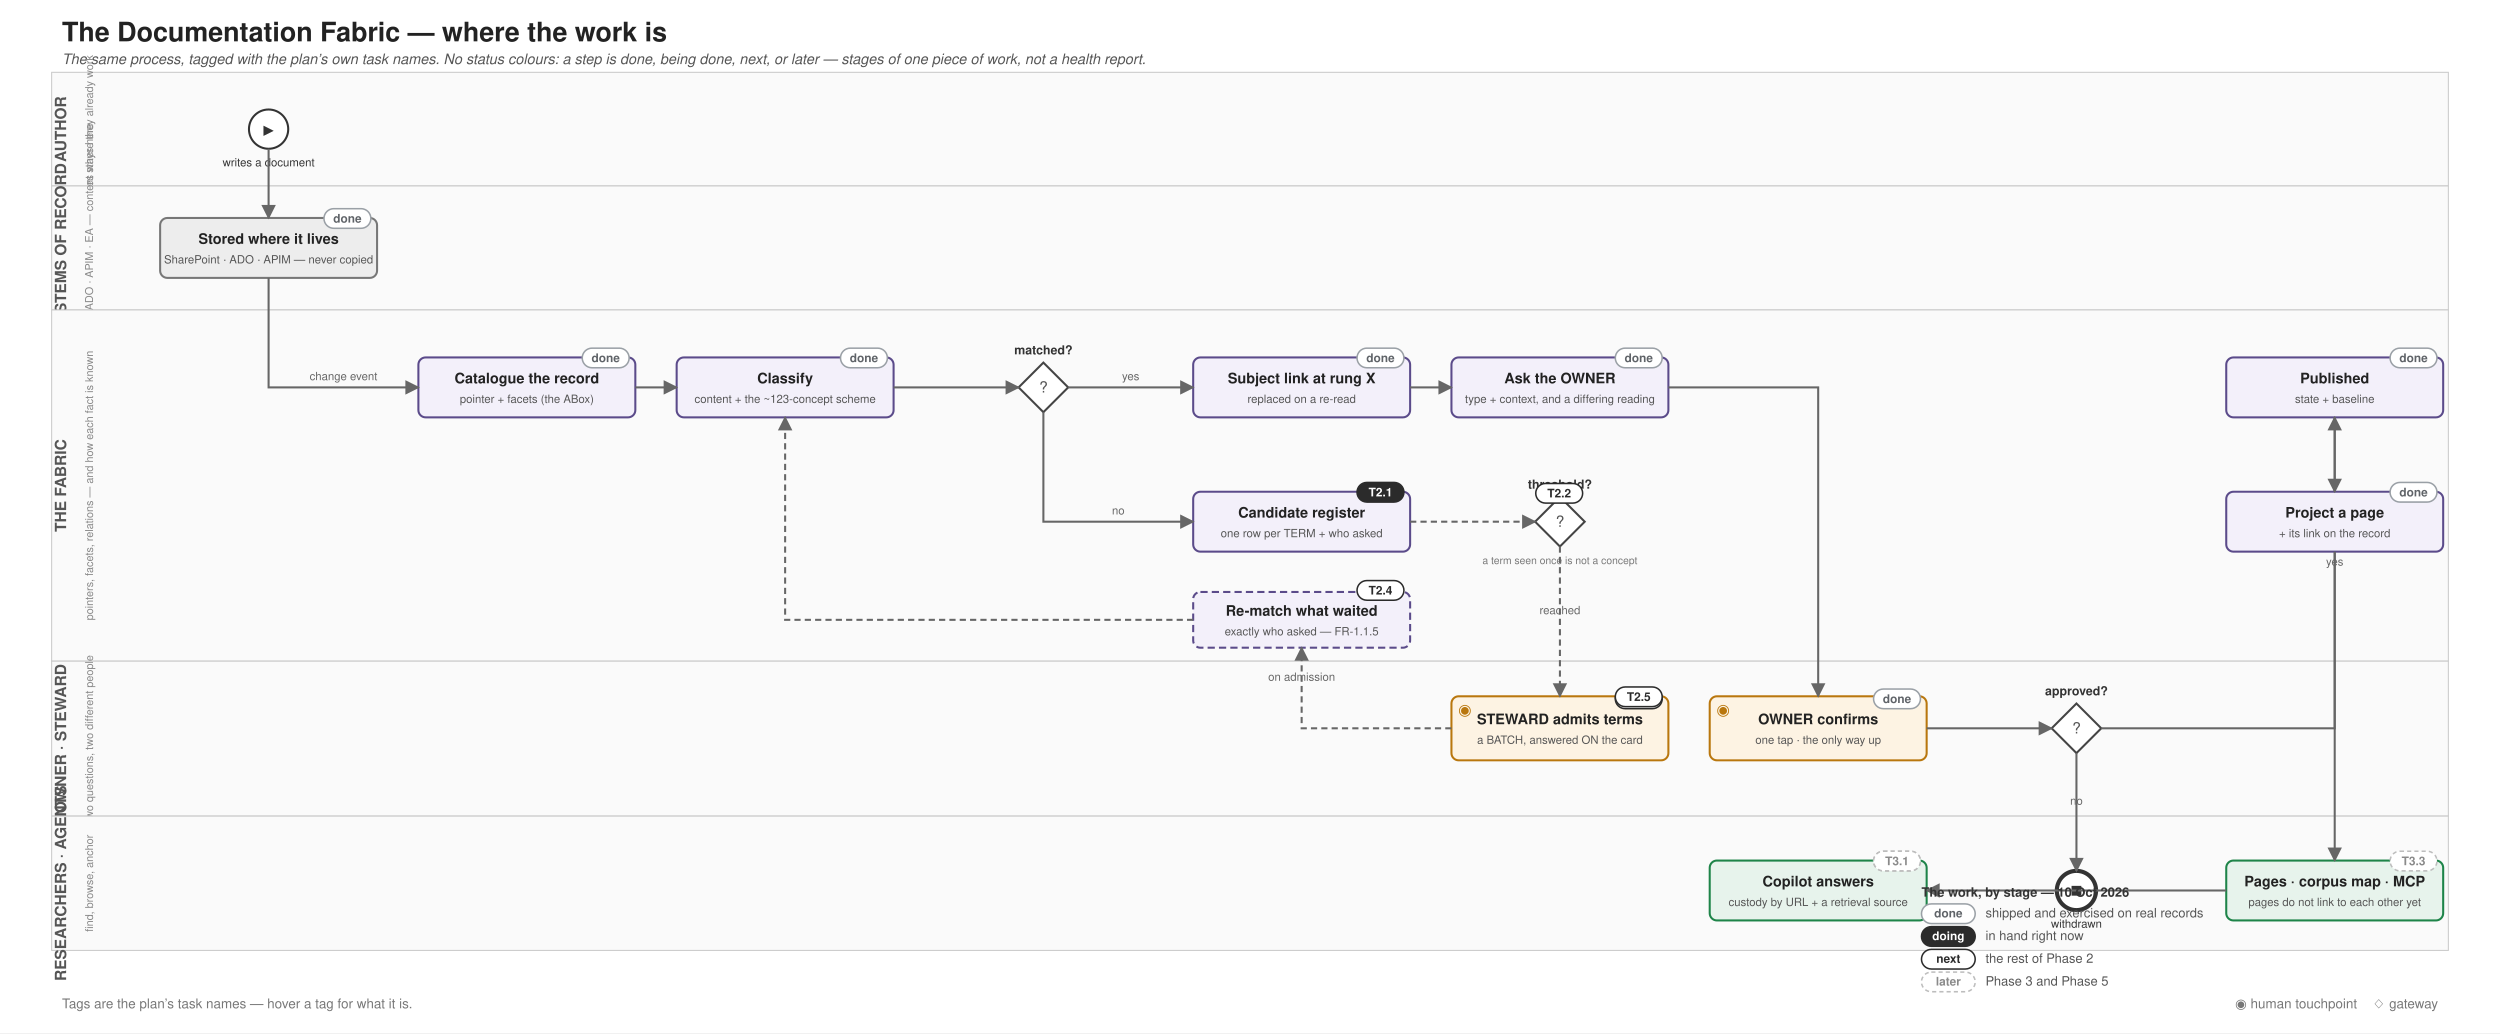
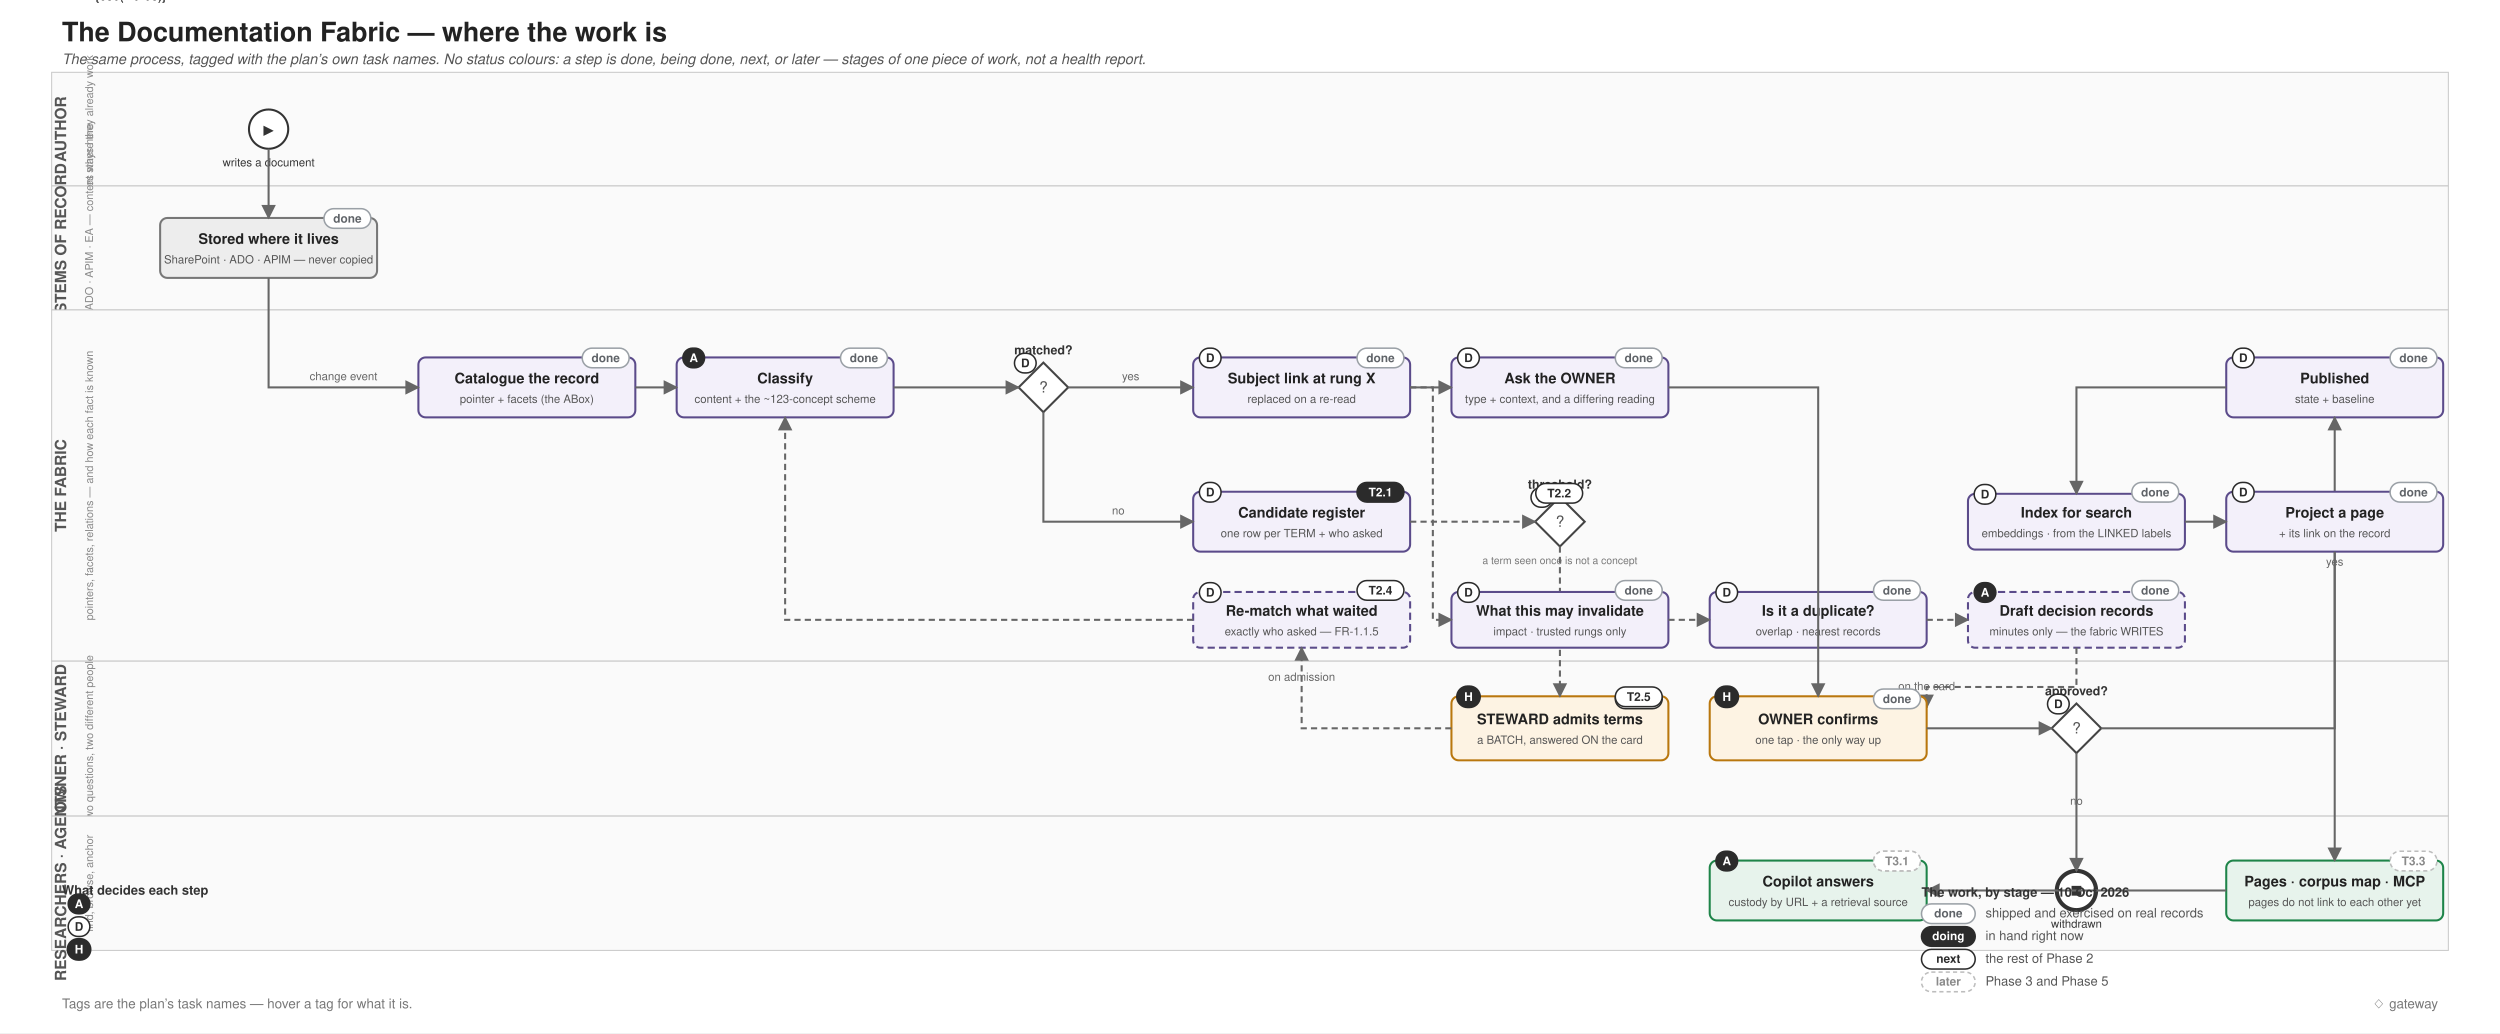
<svg xmlns="http://www.w3.org/2000/svg" viewBox="0 0 2420 1000" width="2420" height="1000" font-family="Segoe UI,Helvetica,Arial,sans-serif">
  <defs>
    <marker id="a" viewBox="0 0 10 10" refX="9" refY="5" markerWidth="7" markerHeight="7" orient="auto-start-reverse">
      <path d="M0,0 L10,5 L0,10 z" fill="#666" />
    </marker>
  </defs>
  <rect width="2420" height="1000" fill="#fff" />
  <text x="60" y="40" font-size="26" font-weight="700" fill="#222">The Documentation Fabric — where the work is</text>
  <text x="60" y="62" font-size="14" font-style="italic" fill="#555">The same process, tagged with the plan’s own task names. No status colours: a step is done, being done, next, or later — stages of one piece of work, not a health report.</text>
  <rect x="50" y="70" width="2320" height="110" fill="#fafafa" stroke="#c9c9c9" />
  <text x="70" y="119.0" transform="rotate(-90 70 125.0)" text-anchor="middle" font-size="15" font-weight="700" fill="#555">AUTHOR</text>
  <text x="86" y="129.0" transform="rotate(-90 86 125.0)" text-anchor="middle" font-size="10.5" fill="#888">writes where they already work</text>
  <rect x="50" y="180" width="2320" height="120" fill="#fafafa" stroke="#c9c9c9" />
  <text x="70" y="234.0" transform="rotate(-90 70 240.0)" text-anchor="middle" font-size="15" font-weight="700" fill="#555">SYSTEMS OF RECORD</text>
  <text x="86" y="244.0" transform="rotate(-90 86 240.0)" text-anchor="middle" font-size="10.5" fill="#888">SharePoint · ADO · APIM · EA — content stays here</text>
  <rect x="50" y="300" width="2320" height="340" fill="#fafafa" stroke="#c9c9c9" />
  <text x="70" y="464.0" transform="rotate(-90 70 470.0)" text-anchor="middle" font-size="15" font-weight="700" fill="#555">THE FABRIC</text>
  <text x="86" y="474.0" transform="rotate(-90 86 470.0)" text-anchor="middle" font-size="10.5" fill="#888">pointers, facets, relations — and how each fact is known</text>
  <rect x="50" y="640" width="2320" height="150" fill="#fafafa" stroke="#c9c9c9" />
  <text x="70" y="709.0" transform="rotate(-90 70 715.0)" text-anchor="middle" font-size="15" font-weight="700" fill="#555">OWNER · STEWARD</text>
  <text x="86" y="719.0" transform="rotate(-90 86 715.0)" text-anchor="middle" font-size="10.5" fill="#888">two questions, two different people</text>
  <rect x="50" y="790" width="2320" height="130" fill="#fafafa" stroke="#c9c9c9" />
  <text x="70" y="849.0" transform="rotate(-90 70 855.0)" text-anchor="middle" font-size="15" font-weight="700" fill="#555">RESEARCHERS · AGENTS</text>
  <text x="86" y="859.0" transform="rotate(-90 86 855.0)" text-anchor="middle" font-size="10.5" fill="#888">find, browse, anchor</text>
  <circle cx="260" cy="125" r="19" fill="#fff" stroke="#333" stroke-width="2" />
  <text x="260" y="130" text-anchor="middle" font-size="13" fill="#333">▶</text>
  <text x="260" y="161" text-anchor="middle" font-size="11" fill="#333">writes a document</text>
  <rect x="155.0" y="211.0" width="210" height="58" rx="7" fill="#ededed" stroke="#777777" stroke-width="2" />
  <text x="260" y="236" text-anchor="middle" font-size="14" font-weight="700" fill="#222">Stored where it lives</text>
  <text x="260" y="255" text-anchor="middle" font-size="11" fill="#555">SharePoint · ADO · APIM — never copied</text>
  <rect x="313.6" y="202.0" width="45.4" height="19" rx="9.5" fill="#ffffff" stroke="#9aa0a6" stroke-width="1.5" />
  <text x="336.3" y="215.5" text-anchor="middle" font-size="11.5" font-weight="700" fill="#5f6368">done</text>
  <path d="M260,144 L260,211" fill="none" stroke="#666" stroke-width="2" marker-end="url(#a)" />
  <rect x="405.0" y="346.0" width="210" height="58" rx="7" fill="#f3f0fa" stroke="#5b4b8a" stroke-width="2" />
  <text x="510" y="371" text-anchor="middle" font-size="14" font-weight="700" fill="#222">Catalogue the record</text>
  <text x="510" y="390" text-anchor="middle" font-size="11" fill="#555">pointer + facets  (the ABox)</text>
  <rect x="563.6" y="337.0" width="45.4" height="19" rx="9.5" fill="#ffffff" stroke="#9aa0a6" stroke-width="1.5" />
  <text x="586.3" y="350.5" text-anchor="middle" font-size="11.5" font-weight="700" fill="#5f6368">done</text>
  <path d="M260,269 L260,375 L405,375" fill="none" stroke="#666" stroke-width="2" marker-end="url(#a)" />
  <text x="332.5" y="368.0" text-anchor="middle" font-size="11" fill="#666">change event</text>
  <rect x="655.0" y="346.0" width="210" height="58" rx="7" fill="#f3f0fa" stroke="#5b4b8a" stroke-width="2" />
  <text x="760" y="371" text-anchor="middle" font-size="14" font-weight="700" fill="#222">Classify</text>
  <text x="760" y="390" text-anchor="middle" font-size="11" fill="#555">content + the ~123-concept scheme</text>
+   <rect x="661.0" y="337.0" width="21" height="19" rx="9.5" fill="#2b2b2b" stroke="#2b2b2b" stroke-width="1.5" />
+   <text x="671.5" y="350.5" text-anchor="middle" font-size="11.5" font-weight="700" fill="#ffffff">A</text>
  <rect x="813.6" y="337.0" width="45.4" height="19" rx="9.5" fill="#ffffff" stroke="#9aa0a6" stroke-width="1.5" />
  <text x="836.3" y="350.5" text-anchor="middle" font-size="11.5" font-weight="700" fill="#5f6368">done</text>
  <path d="M615,375 L655,375" fill="none" stroke="#666" stroke-width="2" marker-end="url(#a)" />
  <polygon points="1010,351 1034,375 1010,399 986,375" fill="#fff" stroke="#444" stroke-width="2" />
  <text x="1010" y="380" text-anchor="middle" font-size="15" fill="#555">?</text>
  <text x="1010" y="343" text-anchor="middle" font-size="12" font-weight="700" fill="#333">matched?</text>
+   <rect x="982.0" y="342.0" width="21" height="19" rx="9.5" fill="#ffffff" stroke="#2b2b2b" stroke-width="1.5" />
+   <text x="992.5" y="355.5" text-anchor="middle" font-size="11.5" font-weight="700" fill="#2b2b2b">D</text>
  <path d="M865,375 L986,375" fill="none" stroke="#666" stroke-width="2" marker-end="url(#a)" />
  <rect x="1155.0" y="346.0" width="210" height="58" rx="7" fill="#f3f0fa" stroke="#5b4b8a" stroke-width="2" />
  <text x="1260" y="371" text-anchor="middle" font-size="14" font-weight="700" fill="#222">Subject link at rung X</text>
  <text x="1260" y="390" text-anchor="middle" font-size="11" fill="#555">replaced on a re-read</text>
+   <rect x="1161.0" y="337.0" width="21" height="19" rx="9.5" fill="#ffffff" stroke="#2b2b2b" stroke-width="1.5" />
+   <text x="1171.5" y="350.5" text-anchor="middle" font-size="11.5" font-weight="700" fill="#2b2b2b">D</text>
  <rect x="1313.6" y="337.0" width="45.4" height="19" rx="9.5" fill="#ffffff" stroke="#9aa0a6" stroke-width="1.5" />
  <text x="1336.3" y="350.5" text-anchor="middle" font-size="11.5" font-weight="700" fill="#5f6368">done</text>
  <path d="M1034,375 L1155,375" fill="none" stroke="#666" stroke-width="2" marker-end="url(#a)" />
  <text x="1094.5" y="368.0" text-anchor="middle" font-size="11" fill="#666">yes</text>
  <rect x="1155.0" y="476.0" width="210" height="58" rx="7" fill="#f3f0fa" stroke="#5b4b8a" stroke-width="2" />
  <text x="1260" y="501" text-anchor="middle" font-size="14" font-weight="700" fill="#222">Candidate register</text>
  <text x="1260" y="520" text-anchor="middle" font-size="11" fill="#555">one row per TERM + who asked</text>
+   <rect x="1161.0" y="467.0" width="21" height="19" rx="9.5" fill="#ffffff" stroke="#2b2b2b" stroke-width="1.5" />
+   <text x="1171.5" y="480.5" text-anchor="middle" font-size="11.5" font-weight="700" fill="#2b2b2b">D</text>
  <rect x="1313.6" y="467.0" width="45.4" height="19" rx="9.5" fill="#2b2b2b" stroke="#2b2b2b" stroke-width="1.5" />
  <text x="1336.3" y="480.5" text-anchor="middle" font-size="11.5" font-weight="700" fill="#ffffff">T2.1</text>
  <path d="M1010,399 L1010,505 L1155,505" fill="none" stroke="#666" stroke-width="2" marker-end="url(#a)" />
  <text x="1082.5" y="498.0" text-anchor="middle" font-size="11" fill="#666">no</text>
  <polygon points="1510,481 1534,505 1510,529 1486,505" fill="#fff" stroke="#444" stroke-width="2" />
  <text x="1510" y="510" text-anchor="middle" font-size="15" fill="#555">?</text>
  <text x="1510" y="473" text-anchor="middle" font-size="12" font-weight="700" fill="#333">threshold?</text>
  <text x="1510" y="546" text-anchor="middle" font-size="10" fill="#777">a term seen once is not a concept</text>
+   <rect x="1482.0" y="472.0" width="21" height="19" rx="9.5" fill="#ffffff" stroke="#2b2b2b" stroke-width="1.5" />
+   <text x="1492.5" y="485.5" text-anchor="middle" font-size="11.5" font-weight="700" fill="#2b2b2b">D</text>
  <rect x="1486.6" y="468.0" width="45.4" height="19" rx="9.5" fill="#ffffff" stroke="#2b2b2b" stroke-width="1.5" />
  <text x="1509.3" y="481.5" text-anchor="middle" font-size="11.5" font-weight="700" fill="#2b2b2b">T2.2</text>
  <path d="M1365,505 L1486,505" fill="none" stroke="#666" stroke-width="2" marker-end="url(#a)" stroke-dasharray="6 4" />
  <rect x="1405.0" y="674.0" width="210" height="62" rx="7" fill="#fdf3e3" stroke="#b9770e" stroke-width="2" />
  <text x="1510" y="701" text-anchor="middle" font-size="14" font-weight="700" fill="#222">STEWARD admits terms</text>
  <text x="1510" y="720" text-anchor="middle" font-size="11" fill="#555">a BATCH, answered ON the card</text>
-   <text x="1418.0" y="692.0" text-anchor="middle" font-size="15" fill="#b9770e">◉</text>
+   <rect x="1411.0" y="665.0" width="21" height="19" rx="9.5" fill="#2b2b2b" stroke="#2b2b2b" stroke-width="3.2" />
+   <text x="1421.5" y="678.5" text-anchor="middle" font-size="11.5" font-weight="700" fill="#ffffff">H</text>
  <rect x="1563.6" y="667.0" width="45.4" height="19" rx="9.5" fill="#ffffff" stroke="#2b2b2b" stroke-width="1.5" />
  <text x="1586.3" y="680.5" text-anchor="middle" font-size="11.5" font-weight="700" fill="#2b2b2b">T2.3</text>
  <rect x="1563.6" y="665.0" width="45.4" height="19" rx="9.5" fill="#ffffff" stroke="#2b2b2b" stroke-width="1.5" />
  <text x="1586.3" y="678.5" text-anchor="middle" font-size="11.5" font-weight="700" fill="#2b2b2b">T2.5</text>
  <path d="M1510,529 L1510,674" fill="none" stroke="#666" stroke-width="2" marker-end="url(#a)" stroke-dasharray="6 4" />
  <text x="1510.0" y="594.5" text-anchor="middle" font-size="11" fill="#666">reached</text>
  <rect x="1155.0" y="573.0" width="210" height="54" rx="7" fill="#f3f0fa" stroke="#5b4b8a" stroke-width="2" stroke-dasharray="7 4" />
  <text x="1260" y="596" text-anchor="middle" font-size="14" font-weight="700" fill="#222">Re-match what waited</text>
  <text x="1260" y="615" text-anchor="middle" font-size="11" fill="#555">exactly who asked — FR-1.1.5</text>
+   <rect x="1161.0" y="564.0" width="21" height="19" rx="9.5" fill="#ffffff" stroke="#2b2b2b" stroke-width="1.5" />
+   <text x="1171.5" y="577.5" text-anchor="middle" font-size="11.5" font-weight="700" fill="#2b2b2b">D</text>
  <rect x="1313.6" y="562.0" width="45.4" height="19" rx="9.5" fill="#ffffff" stroke="#2b2b2b" stroke-width="1.5" />
  <text x="1336.3" y="575.5" text-anchor="middle" font-size="11.5" font-weight="700" fill="#2b2b2b">T2.4</text>
  <path d="M1405,705 L1260,705 L1260,627" fill="none" stroke="#666" stroke-width="2" marker-end="url(#a)" stroke-dasharray="6 4" />
  <text x="1260.0" y="659.0" text-anchor="middle" font-size="11" fill="#666">on admission</text>
  <path d="M1155,600 L760,600 L760,404" fill="none" stroke="#666" stroke-width="2" marker-end="url(#a)" stroke-dasharray="6 4" />
+   <rect x="1405.0" y="573.0" width="210" height="54" rx="7" fill="#f3f0fa" stroke="#5b4b8a" stroke-width="2" />
+   <text x="1510" y="596" text-anchor="middle" font-size="14" font-weight="700" fill="#222">What this may invalidate</text>
+   <text x="1510" y="615" text-anchor="middle" font-size="11" fill="#555">impact · trusted rungs only</text>
+   <rect x="1411.0" y="564.0" width="21" height="19" rx="9.5" fill="#ffffff" stroke="#2b2b2b" stroke-width="1.5" />
+   <text x="1421.5" y="577.5" text-anchor="middle" font-size="11.5" font-weight="700" fill="#2b2b2b">D</text>
+   <rect x="1563.6" y="562.0" width="45.4" height="19" rx="9.5" fill="#ffffff" stroke="#9aa0a6" stroke-width="1.5" />
+   <text x="1586.3" y="575.5" text-anchor="middle" font-size="11.5" font-weight="700" fill="#5f6368">done</text>
+   <path d="M1365,375 L1387,375 L1387,600 L1405,600" fill="none" stroke="#666" stroke-width="2" marker-end="url(#a)" stroke-dasharray="6 4" />
+   <rect x="1655.0" y="573.0" width="210" height="54" rx="7" fill="#f3f0fa" stroke="#5b4b8a" stroke-width="2" />
+   <text x="1760" y="596" text-anchor="middle" font-size="14" font-weight="700" fill="#222">Is it a duplicate?</text>
+   <text x="1760" y="615" text-anchor="middle" font-size="11" fill="#555">overlap · nearest records</text>
+   <rect x="1661.0" y="564.0" width="21" height="19" rx="9.5" fill="#ffffff" stroke="#2b2b2b" stroke-width="1.5" />
+   <text x="1671.5" y="577.5" text-anchor="middle" font-size="11.5" font-weight="700" fill="#2b2b2b">D</text>
+   <rect x="1813.6" y="562.0" width="45.4" height="19" rx="9.5" fill="#ffffff" stroke="#9aa0a6" stroke-width="1.5" />
+   <text x="1836.3" y="575.5" text-anchor="middle" font-size="11.5" font-weight="700" fill="#5f6368">done</text>
+   <path d="M1615,600 L1655,600" fill="none" stroke="#666" stroke-width="2" marker-end="url(#a)" stroke-dasharray="6 4" />
+   <rect x="1905.0" y="573.0" width="210" height="54" rx="7" fill="#f3f0fa" stroke="#5b4b8a" stroke-width="2" stroke-dasharray="7 4" />
+   <text x="2010" y="596" text-anchor="middle" font-size="14" font-weight="700" fill="#222">Draft decision records</text>
+   <text x="2010" y="615" text-anchor="middle" font-size="11" fill="#555">minutes only — the fabric WRITES</text>
+   <rect x="1911.0" y="564.0" width="21" height="19" rx="9.5" fill="#2b2b2b" stroke="#2b2b2b" stroke-width="1.5" />
+   <text x="1921.5" y="577.5" text-anchor="middle" font-size="11.5" font-weight="700" fill="#ffffff">A</text>
+   <rect x="2063.6" y="562.0" width="45.4" height="19" rx="9.5" fill="#ffffff" stroke="#9aa0a6" stroke-width="1.5" />
+   <text x="2086.3" y="575.5" text-anchor="middle" font-size="11.5" font-weight="700" fill="#5f6368">done</text>
+   <path d="M1865,600 L1905,600" fill="none" stroke="#666" stroke-width="2" marker-end="url(#a)" stroke-dasharray="6 4" />
+   <path d="M2010,627 L2010,665 L1865,665 L1865,685" fill="none" stroke="#666" stroke-width="2" marker-end="url(#a)" stroke-dasharray="6 4" />
+   <text x="1865.0" y="668.0" text-anchor="middle" font-size="11" fill="#666">on the card</text>
  <rect x="1405.0" y="346.0" width="210" height="58" rx="7" fill="#f3f0fa" stroke="#5b4b8a" stroke-width="2" />
  <text x="1510" y="371" text-anchor="middle" font-size="14" font-weight="700" fill="#222">Ask the OWNER</text>
  <text x="1510" y="390" text-anchor="middle" font-size="11" fill="#555">type + context, and a differing reading</text>
+   <rect x="1411.0" y="337.0" width="21" height="19" rx="9.5" fill="#ffffff" stroke="#2b2b2b" stroke-width="1.5" />
+   <text x="1421.5" y="350.5" text-anchor="middle" font-size="11.5" font-weight="700" fill="#2b2b2b">D</text>
  <rect x="1563.6" y="337.0" width="45.4" height="19" rx="9.5" fill="#ffffff" stroke="#9aa0a6" stroke-width="1.5" />
  <text x="1586.3" y="350.5" text-anchor="middle" font-size="11.5" font-weight="700" fill="#5f6368">done</text>
  <path d="M1365,375 L1405,375" fill="none" stroke="#666" stroke-width="2" marker-end="url(#a)" />
  <rect x="1655.0" y="674.0" width="210" height="62" rx="7" fill="#fdf3e3" stroke="#b9770e" stroke-width="2" />
  <text x="1760" y="701" text-anchor="middle" font-size="14" font-weight="700" fill="#222">OWNER confirms</text>
  <text x="1760" y="720" text-anchor="middle" font-size="11" fill="#555">one tap · the only way up</text>
-   <text x="1668.0" y="692.0" text-anchor="middle" font-size="15" fill="#b9770e">◉</text>
+   <rect x="1661.0" y="665.0" width="21" height="19" rx="9.5" fill="#2b2b2b" stroke="#2b2b2b" stroke-width="3.2" />
+   <text x="1671.5" y="678.5" text-anchor="middle" font-size="11.5" font-weight="700" fill="#ffffff">H</text>
  <rect x="1813.6" y="667.0" width="45.4" height="19" rx="9.5" fill="#ffffff" stroke="#9aa0a6" stroke-width="1.5" />
  <text x="1836.3" y="680.5" text-anchor="middle" font-size="11.5" font-weight="700" fill="#5f6368">done</text>
  <path d="M1615,375 L1760,375 L1760,674" fill="none" stroke="#666" stroke-width="2" marker-end="url(#a)" />
  <polygon points="2010,681 2034,705 2010,729 1986,705" fill="#fff" stroke="#444" stroke-width="2" />
  <text x="2010" y="710" text-anchor="middle" font-size="15" fill="#555">?</text>
  <text x="2010" y="673" text-anchor="middle" font-size="12" font-weight="700" fill="#333">approved?</text>
+   <rect x="1982.0" y="672.0" width="21" height="19" rx="9.5" fill="#ffffff" stroke="#2b2b2b" stroke-width="1.5" />
+   <text x="1992.5" y="685.5" text-anchor="middle" font-size="11.5" font-weight="700" fill="#2b2b2b">D</text>
  <path d="M1865,705 L1986,705" fill="none" stroke="#666" stroke-width="2" marker-end="url(#a)" />
  <circle cx="2010" cy="862" r="19" fill="#fff" stroke="#333" stroke-width="4" />
  <text x="2010" y="867" text-anchor="middle" font-size="13" fill="#333">■</text>
  <text x="2010" y="898" text-anchor="middle" font-size="11" fill="#333">withdrawn</text>
  <path d="M2010,729 L2010,843" fill="none" stroke="#666" stroke-width="2" marker-end="url(#a)" />
  <text x="2010.0" y="779.0" text-anchor="middle" font-size="11" fill="#666">no</text>
  <rect x="2155.0" y="346.0" width="210" height="58" rx="7" fill="#f3f0fa" stroke="#5b4b8a" stroke-width="2" />
  <text x="2260" y="371" text-anchor="middle" font-size="14" font-weight="700" fill="#222">Published</text>
  <text x="2260" y="390" text-anchor="middle" font-size="11" fill="#555">state + baseline</text>
+   <rect x="2161.0" y="337.0" width="21" height="19" rx="9.5" fill="#ffffff" stroke="#2b2b2b" stroke-width="1.5" />
+   <text x="2171.5" y="350.5" text-anchor="middle" font-size="11.5" font-weight="700" fill="#2b2b2b">D</text>
  <rect x="2313.6" y="337.0" width="45.4" height="19" rx="9.5" fill="#ffffff" stroke="#9aa0a6" stroke-width="1.5" />
  <text x="2336.3" y="350.5" text-anchor="middle" font-size="11.5" font-weight="700" fill="#5f6368">done</text>
  <path d="M2034,705 L2260,705 L2260,404" fill="none" stroke="#666" stroke-width="2" marker-end="url(#a)" />
  <text x="2260.0" y="547.5" text-anchor="middle" font-size="11" fill="#666">yes</text>
+   <rect x="1905.0" y="478.0" width="210" height="54" rx="7" fill="#f3f0fa" stroke="#5b4b8a" stroke-width="2" />
+   <text x="2010" y="501" text-anchor="middle" font-size="14" font-weight="700" fill="#222">Index for search</text>
+   <text x="2010" y="520" text-anchor="middle" font-size="11" fill="#555">embeddings · from the LINKED labels</text>
+   <rect x="1911.0" y="469.0" width="21" height="19" rx="9.5" fill="#ffffff" stroke="#2b2b2b" stroke-width="1.5" />
+   <text x="1921.5" y="482.5" text-anchor="middle" font-size="11.5" font-weight="700" fill="#2b2b2b">D</text>
+   <rect x="2063.6" y="467.0" width="45.4" height="19" rx="9.5" fill="#ffffff" stroke="#9aa0a6" stroke-width="1.5" />
+   <text x="2086.3" y="480.5" text-anchor="middle" font-size="11.5" font-weight="700" fill="#5f6368">done</text>
+   <path d="M2155,375 L2010,375 L2010,478" fill="none" stroke="#666" stroke-width="2" marker-end="url(#a)" />
  <rect x="2155.0" y="476.0" width="210" height="58" rx="7" fill="#f3f0fa" stroke="#5b4b8a" stroke-width="2" />
  <text x="2260" y="501" text-anchor="middle" font-size="14" font-weight="700" fill="#222">Project a page</text>
  <text x="2260" y="520" text-anchor="middle" font-size="11" fill="#555">+ its link on the record</text>
+   <rect x="2161.0" y="467.0" width="21" height="19" rx="9.5" fill="#ffffff" stroke="#2b2b2b" stroke-width="1.5" />
+   <text x="2171.5" y="480.5" text-anchor="middle" font-size="11.5" font-weight="700" fill="#2b2b2b">D</text>
  <rect x="2313.6" y="467.0" width="45.4" height="19" rx="9.5" fill="#ffffff" stroke="#9aa0a6" stroke-width="1.5" />
  <text x="2336.3" y="480.5" text-anchor="middle" font-size="11.5" font-weight="700" fill="#5f6368">done</text>
-   <path d="M2260,404 L2260,476" fill="none" stroke="#666" stroke-width="2" marker-end="url(#a)" />
+   <path d="M2115,505 L2155,505" fill="none" stroke="#666" stroke-width="2" marker-end="url(#a)" />
  <rect x="2155.0" y="833.0" width="210" height="58" rx="7" fill="#e7f3ec" stroke="#1e8449" stroke-width="2" />
  <text x="2260" y="858" text-anchor="middle" font-size="14" font-weight="700" fill="#222">Pages · corpus map · MCP</text>
  <text x="2260" y="877" text-anchor="middle" font-size="11" fill="#555">pages do not link to each other yet</text>
  <rect x="2313.6" y="824.0" width="45.4" height="19" rx="9.5" fill="#ffffff" stroke="#bdbdbd" stroke-width="1.5" stroke-dasharray="4 3" />
  <text x="2336.3" y="837.5" text-anchor="middle" font-size="11.5" font-weight="700" fill="#8a8a8a">T3.3</text>
  <path d="M2260,534 L2260,833" fill="none" stroke="#666" stroke-width="2" marker-end="url(#a)" />
  <rect x="1655.0" y="833.0" width="210" height="58" rx="7" fill="#e7f3ec" stroke="#1e8449" stroke-width="2" />
  <text x="1760" y="858" text-anchor="middle" font-size="14" font-weight="700" fill="#222">Copilot answers</text>
  <text x="1760" y="877" text-anchor="middle" font-size="11" fill="#555">custody by URL + a retrieval source</text>
+   <rect x="1661.0" y="824.0" width="21" height="19" rx="9.5" fill="#2b2b2b" stroke="#2b2b2b" stroke-width="1.5" />
+   <text x="1671.5" y="837.5" text-anchor="middle" font-size="11.5" font-weight="700" fill="#ffffff">A</text>
  <rect x="1813.6" y="824.0" width="45.4" height="19" rx="9.5" fill="#ffffff" stroke="#bdbdbd" stroke-width="1.5" stroke-dasharray="4 3" />
  <text x="1836.3" y="837.5" text-anchor="middle" font-size="11.5" font-weight="700" fill="#8a8a8a">T3.2</text>
  <rect x="1813.6" y="824.0" width="45.4" height="19" rx="9.5" fill="#ffffff" stroke="#bdbdbd" stroke-width="1.5" stroke-dasharray="4 3" />
  <text x="1836.3" y="837.5" text-anchor="middle" font-size="11.5" font-weight="700" fill="#8a8a8a">T3.1</text>
  <path d="M2155,862 L1865,862" fill="none" stroke="#666" stroke-width="2" marker-end="url(#a)" />
-   <text x="2360" y="976" text-anchor="end" font-size="13" fill="#777">◉ human touchpoint    ◇ gateway</text>
+   <text x="60" y="866" font-size="12.5" font-weight="700" fill="#333">What decides each step</text>
+   <rect x="66.0" y="865.5" width="21" height="19" rx="9.5" fill="#2b2b2b" stroke="#2b2b2b" stroke-width="1.5" />
+   <text x="76.5" y="879.0" text-anchor="middle" font-size="11.5" font-weight="700" fill="#ffffff">A</text>
+   <text x="92" y="{y}" font-size="12.5" fill="#555">{esc(words)}</text>
+   <rect x="66.0" y="887.5" width="21" height="19" rx="9.5" fill="#ffffff" stroke="#2b2b2b" stroke-width="1.5" />
+   <text x="76.5" y="901.0" text-anchor="middle" font-size="11.5" font-weight="700" fill="#2b2b2b">D</text>
+   <text x="92" y="{y}" font-size="12.5" fill="#555">{esc(words)}</text>
+   <rect x="66.0" y="909.5" width="21" height="19" rx="9.5" fill="#2b2b2b" stroke="#2b2b2b" stroke-width="3.2" />
+   <text x="76.5" y="923.0" text-anchor="middle" font-size="11.5" font-weight="700" fill="#ffffff">H</text>
+   <text x="92" y="{y}" font-size="12.5" fill="#555">{esc(words)}</text>
+   <text x="2360" y="976" text-anchor="end" font-size="13" fill="#777">◇ gateway</text>
  <text x="1860" y="868" font-size="12.5" font-weight="700" fill="#333">The work, by stage — 10 Oct 2026</text>
  <rect x="1860" y="875" width="52" height="19" rx="9.5" fill="#ffffff" stroke="#9aa0a6" stroke-width="1.5" />
  <text x="1886" y="888" text-anchor="middle" font-size="11.5" font-weight="700" fill="#5f6368">done</text>
  <text x="1922" y="888" font-size="12.5" fill="#555">shipped and exercised on real records</text>
  <rect x="1860" y="897" width="52" height="19" rx="9.5" fill="#2b2b2b" stroke="#2b2b2b" stroke-width="1.5" />
  <text x="1886" y="910" text-anchor="middle" font-size="11.5" font-weight="700" fill="#ffffff">doing</text>
  <text x="1922" y="910" font-size="12.5" fill="#555">in hand right now</text>
  <rect x="1860" y="919" width="52" height="19" rx="9.5" fill="#ffffff" stroke="#2b2b2b" stroke-width="1.5" />
  <text x="1886" y="932" text-anchor="middle" font-size="11.5" font-weight="700" fill="#2b2b2b">next</text>
  <text x="1922" y="932" font-size="12.5" fill="#555">the rest of Phase 2</text>
  <rect x="1860" y="941" width="52" height="19" rx="9.5" fill="#ffffff" stroke="#bdbdbd" stroke-width="1.5" stroke-dasharray="4 3" />
  <text x="1886" y="954" text-anchor="middle" font-size="11.5" font-weight="700" fill="#8a8a8a">later</text>
  <text x="1922" y="954" font-size="12.5" fill="#555">Phase 3 and Phase 5</text>
  <text x="60" y="976" font-size="13" fill="#777">Tags are the plan’s task names — hover a tag for what it is.</text>
</svg>
